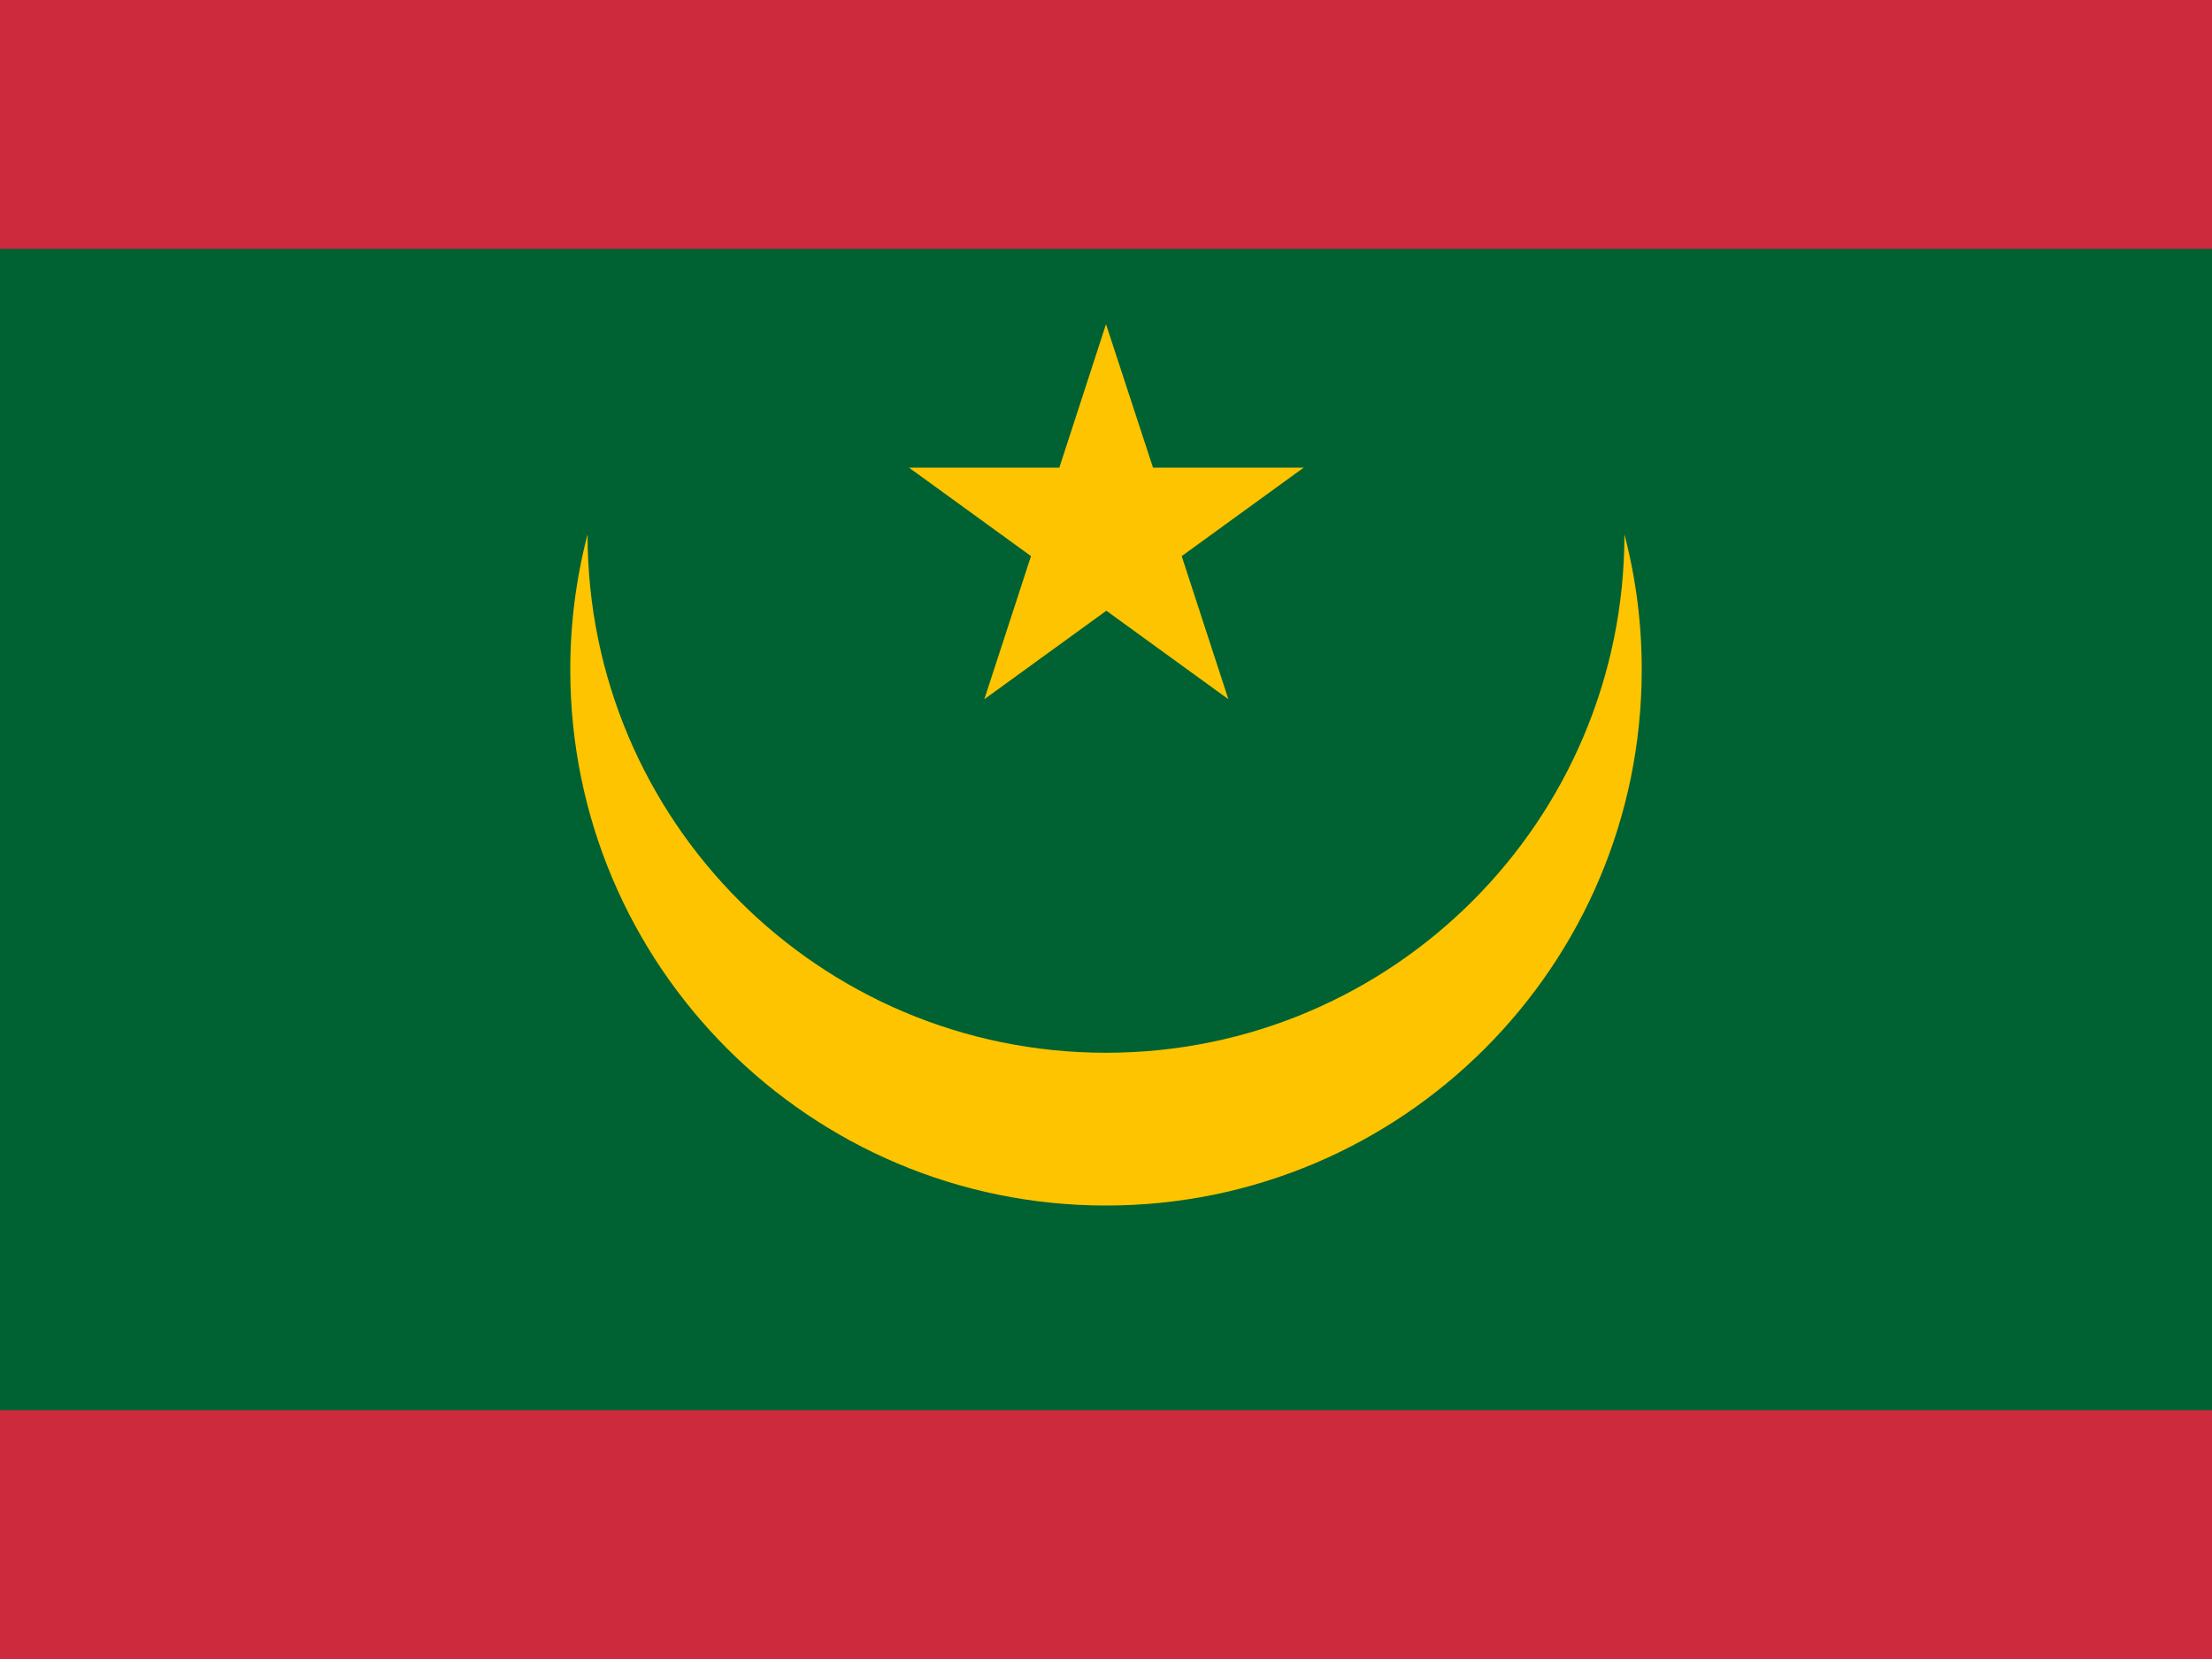
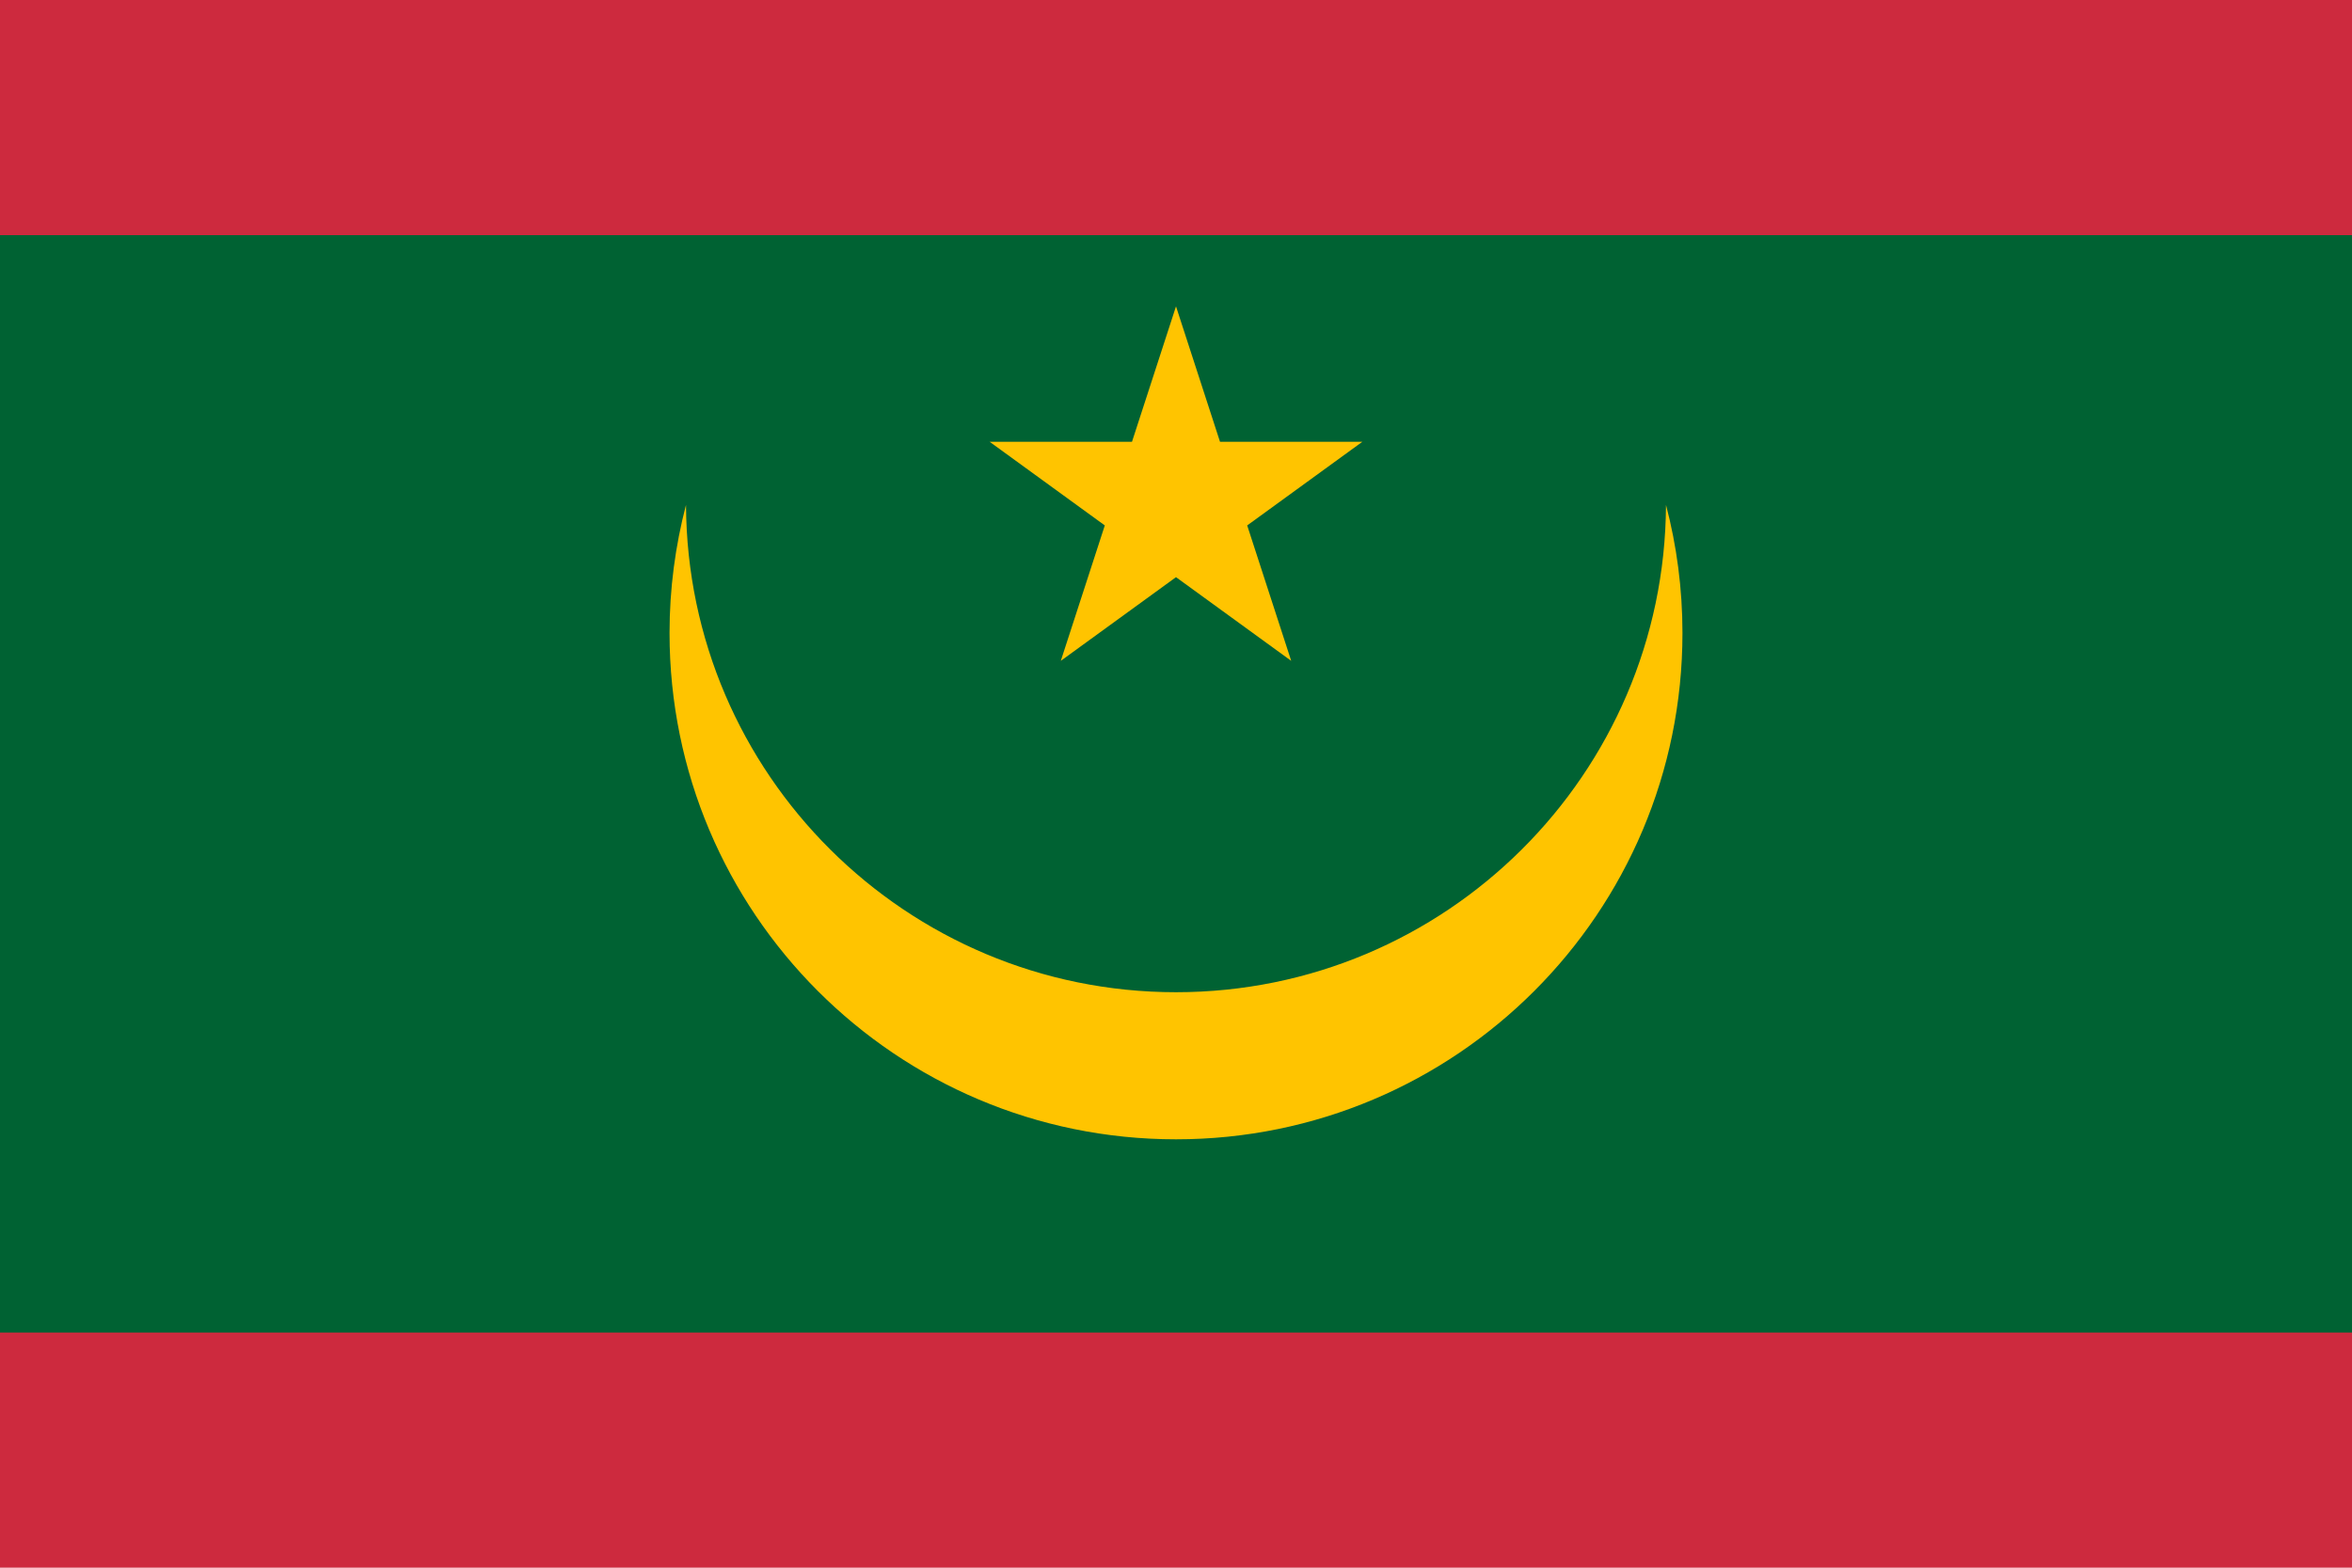
- <svg xmlns="http://www.w3.org/2000/svg" id="flag-icons-mr" viewBox="0 0 640 480">
-   <path fill="#cd2a3e" d="M0 0h640v480H0z" />
-   <path fill="#006233" d="M0 72h640v336H0z" />
-   <path fill="#ffc400" d="M470 154.6a150 150 0 0 1-300 0 155 155 0 0 0-5 39.2 155 155 0 1 0 310 0 154 154 0 0 0-5-39.2" class="mr-st1" />
-   <path fill="#ffc400" d="m320 93.8-13.5 41.5H263l35.3 25.6-13.5 41.4 35.3-25.6 35.3 25.6-13.5-41.4 35.3-25.6h-43.6z" />
+ <svg xmlns="http://www.w3.org/2000/svg" viewBox="-72 -28 144 96">
+   <path fill="#cd2a3e" d="m-72-28h144v96h-144z" />
+   <path fill="#006233" d="M-72,-13.6H72V53.6H-72Z" />
+   <path d="m30 2.92c-0.08 16.496-13.488 29.84-30 29.84-16.512 0-29.92-13.344-30-29.84-0.656 2.512-1.008 5.136-1.008 7.84 0 17.12 13.872 31.008 31.008 31.008 17.136 0 31.008-13.872 31.008-31.008 0-2.704-0.352-5.344-1.008-7.84z" class="st1" fill="#ffc400" />
+   <path d="m-0-9.24-2.694 8.291-8.718 0 7.053 5.125l-2.694 8.292 7.053-5.124 7.053 5.124-2.694-8.292 7.053-5.125-8.718-0z" fill="#ffc400" />
</svg>
